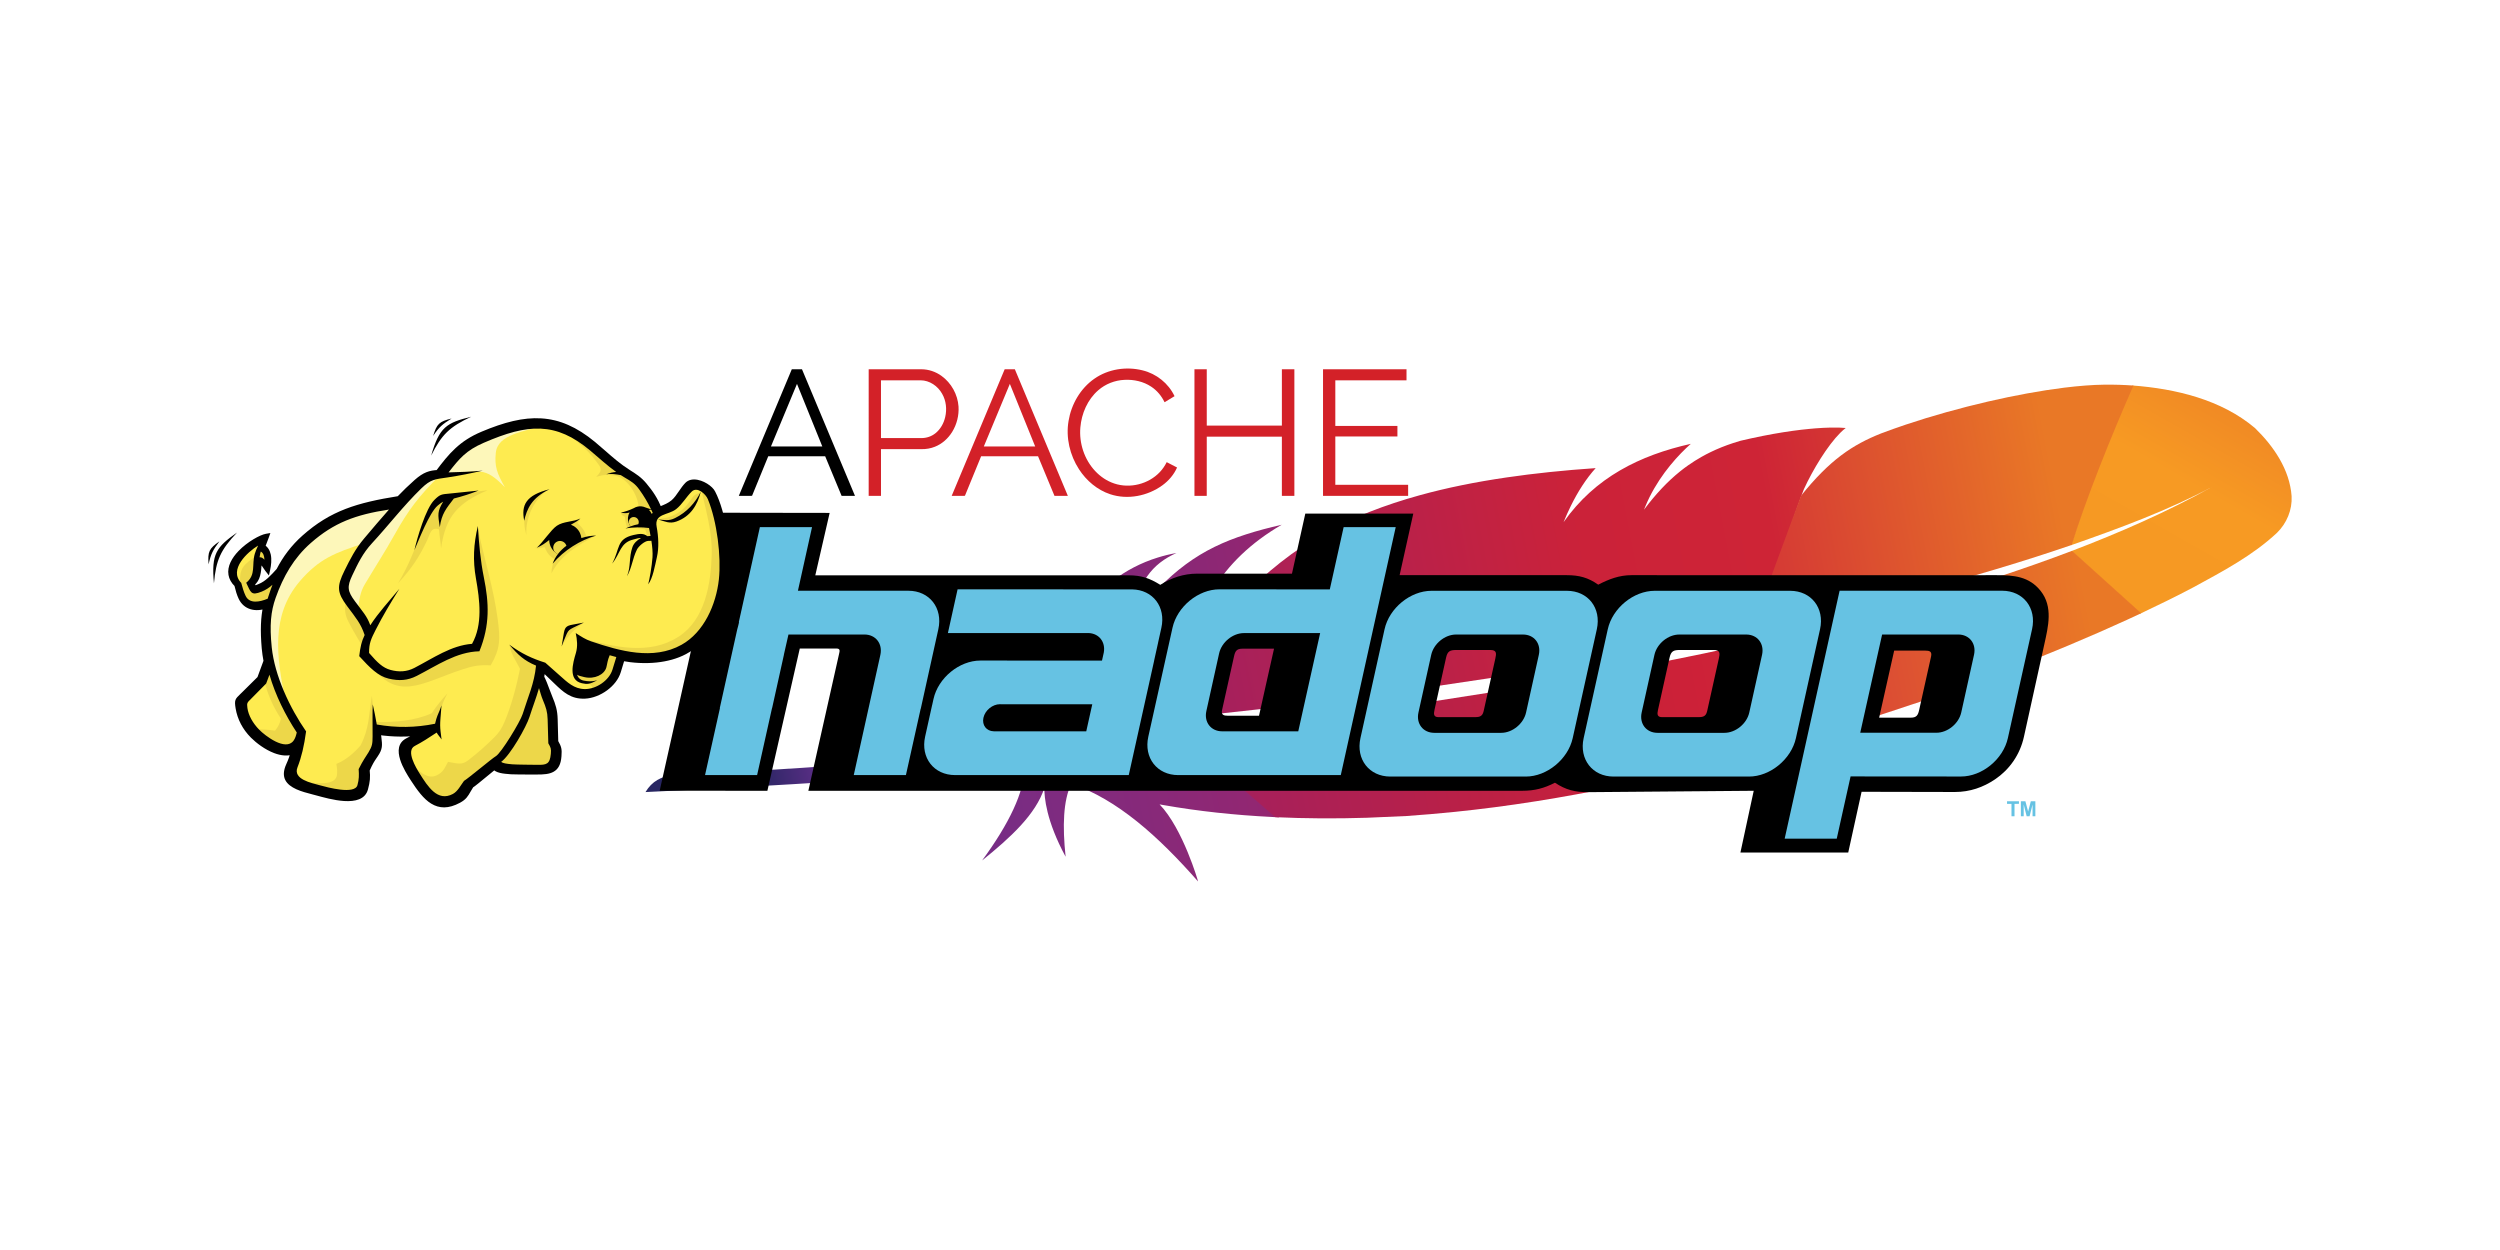
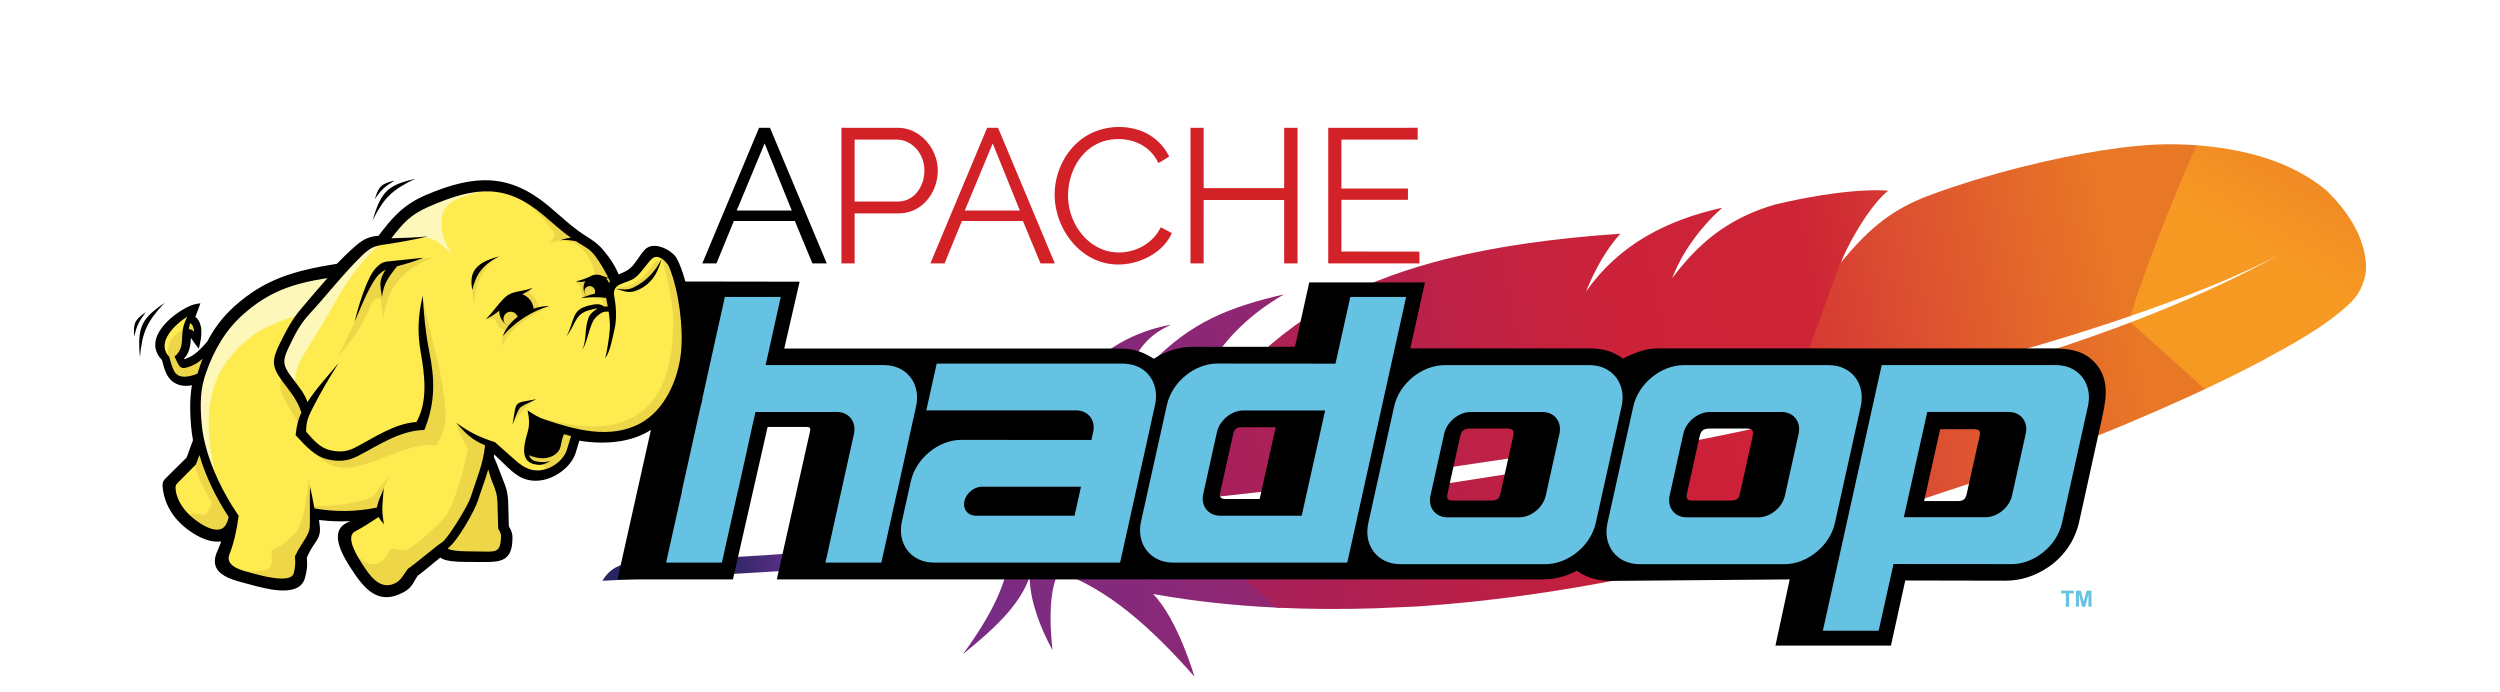
- <svg xmlns="http://www.w3.org/2000/svg" xmlns:xlink="http://www.w3.org/1999/xlink" width="120" height="60">
-   <style>.C{fill-rule:evenodd}.D{fill:#66c2e3}</style>
+ <svg xmlns="http://www.w3.org/2000/svg" xmlns:xlink="http://www.w3.org/1999/xlink" viewBox="4 12 112 31">
  <defs>
-     <linearGradient id="A" x1="710.88" x2="1594.069" y1="643.58" y2="473.911" xlink:href="#H">
+     <linearGradient id="A" x1="710.88" x2="1594.069" y1="643.58" y2="473.911" gradientUnits="userSpaceOnUse">
      <stop stop-color="#282662" offset="0" />
      <stop stop-color="#68308f" offset=".095" />
      <stop stop-color="#a22367" offset=".788" />
      <stop stop-color="#cd2032" offset=".949" />
    </linearGradient>
-     <linearGradient id="B" x1="2232.793" x2="2415.444" y1="327.022" y2="6.332" xlink:href="#H">
+     <linearGradient id="B" x1="2232.793" x2="2415.444" y1="327.022" y2="6.332" gradientUnits="userSpaceOnUse">
      <stop stop-color="#f69923" offset="0" />
      <stop stop-color="#f79a23" offset=".312" />
      <stop stop-color="#e97826" offset=".838" />
    </linearGradient>
-     <linearGradient id="C" x1="495.3" x2="2175.856" y1="692.335" y2="369.485" xlink:href="#H">
+     <linearGradient id="C" x1="495.3" x2="2175.856" y1="692.335" y2="369.485" gradientUnits="userSpaceOnUse">
      <stop stop-color="#9e2064" offset=".323" />
      <stop stop-color="#c92037" offset=".63" />
      <stop stop-color="#d12c3e" offset=".751" />
      <stop stop-color="#e97826" offset="1" />
    </linearGradient>
-     <linearGradient id="D" x1="592.692" x2="2273.247" y1="689.86" y2="367.01" xlink:href="#H">
+     <linearGradient id="D" x1="592.692" x2="2273.247" y1="689.86" y2="367.01" gradientUnits="userSpaceOnUse">
      <stop stop-color="#9e2064" offset=".323" />
      <stop stop-color="#c92037" offset=".63" />
      <stop stop-color="#d12339" offset=".751" />
      <stop stop-color="#e97826" offset="1" />
    </linearGradient>
-     <linearGradient id="E" x1="559.28" x2="2239.835" y1="515.937" y2="193.087" xlink:href="#H">
+     <linearGradient id="E" x1="559.28" x2="2239.835" y1="515.937" y2="193.087" gradientUnits="userSpaceOnUse">
      <stop stop-color="#9e2064" offset=".323" />
      <stop stop-color="#cb2239" offset=".63" />
      <stop stop-color="#ce2436" offset=".751" />
      <stop stop-color="#e97826" offset="1" />
    </linearGradient>
-     <linearGradient id="F" x1="456.689" x2="2137.245" y1="544.593" y2="221.743" xlink:href="#H">
+     <linearGradient id="F" x1="456.689" x2="2137.245" y1="544.593" y2="221.743" gradientUnits="userSpaceOnUse">
      <stop stop-color="#9e2064" offset=".323" />
      <stop stop-color="#c92037" offset=".63" />
      <stop stop-color="#cf2739" offset=".751" />
      <stop stop-color="#e97826" offset="1" />
    </linearGradient>
-     <linearGradient id="G" x1="665.771" x2="1667.215" y1="484.8" y2="292.414" xlink:href="#H">
+     <linearGradient id="G" x1="665.771" x2="1667.215" y1="484.8" y2="292.414" gradientUnits="userSpaceOnUse">
      <stop stop-color="#282662" offset="0" />
      <stop stop-color="#662e8d" offset=".095" />
      <stop stop-color="#a22367" offset=".788" />
      <stop stop-color="#cd2032" offset=".949" />
    </linearGradient>
-     <linearGradient id="H" gradientUnits="userSpaceOnUse" />
  </defs>
  <g transform="matrix(.043135 0 0 .043135 6.42918 13.49169)">
    <path d="M1265.602 596.3c-40.83-2.07-80.943-6.322-120.138-13.243-1.383-.265-2.747-.443-4.13-.708 25.95 26.957 43.05 85.952 42.805 85.766-44.117-50.255-90.08-91.53-141.05-108.8-9.014 18.697-9.964 47.17-6.323 81.275-21.7-40.056-23.812-66.568-23.64-76.633-9.4 29.416-37.76 55.382-69.305 80.797 30.244-41.155 46.973-76.35 47.65-104.394-129.747 12.1-271.9 21.194-422.194 28.256 7.074-11.976 17.704-17.504 30.56-18.868 27.182-1.157 205.664-9.323 443.42-32.643l20.4-2.034 5.702-.595 76.483-8.058 17.817-1.98c.127-.01.253-.02.34-.038l110.338 92.36-8.75-.462z" fill="url(#A)" />
    <path d="M2384.757 280.118c-27.135 25.394-60.432 42.863-92.825 60.553-19.196 10.14-39.505 20.082-59.144 29.33l-76.97-69.488c53.668-20.463 107.246-43.87 157.42-71.9-50 26.755-104.347 46.613-157.745 65.342 18.352-59.18 42.107-119.65 68.43-177.774 47.872 3.592 98.862 15.654 136.285 47.336 20.736 20.132 38.706 46.222 40.807 75.823.846 15.22-5.427 30.17-16.25 40.785z" fill="url(#B)" />
    <path d="M1892.154 381.227c30.328-7.574 60.123-15.5 89.254-23.738 30.243-8.55 59.755-17.488 88.372-26.82l5.1-1.62c28.177-9.234 55.46-18.86 81.758-28.856l76.997 69.426-15.906 7.392c-20.324 9.305-42.07 18.83-64.995 28.434-25.842 10.816-53.282 21.728-81.92 32.627-26.474 10.036-54.06 20.04-82.46 29.84l-77.145 25.502c-37.87-28.097-70.382-61.132-105.574-91.698l86.53-20.487z" fill="url(#C)" />
    <path d="M1256.995 493.486l92.208-11.93 89.988-12.822 90.963-14.234 92.77-15.976 91.222-17.4 32.627-6.664 55.858-12.046 2.993-.697 105.565 91.702-5.665 1.765-82.18 24.44c-28.137 7.918-56.673 15.447-85.48 22.575l-73.28 17.068-14.837 3.144c-30.834 6.453-60.4 11.815-88.668 16.303-32.02 5.076-62.383 8.996-90.96 11.914-18.802 1.94-36.872 3.442-54.162 4.643l-43.993 1.94c-34.373 1.087-68.345.908-101.846-.645l-106.12-92.167 72.47-8.405 20.518-2.502z" fill="url(#D)" />
    <path d="M1797.77 389.627l-12.205 2.564-37.57 7.7-42.394 8.267-22 4.156-68.732 12.33-90.293 14.86-92.122 13.734-92.988 12.565-87.587 10.693-97.957 10.734 17.88-48.162-.24 3.1c22.268-57.374 86.34-124.946 153.772-162.088 31.075-17.123 66.12-30.927 105.828-41.858 29.56-8.14 61.7-14.68 96.75-19.78 30.627-4.475 63.434-7.903 98.676-10.305-10.592 11.795-19.774 26.057-27.762 42.32l-4.106 8.745c-1.33 2.98-2.63 6-3.863 9.096.01-.038.06-.068.068-.107 35.13-49.87 84.926-74.38 141.527-87.07-13.555 12.044-32.473 32.392-45.825 59.112-1.828 3.642-3.48 7.4-5.065 11.238l-1.174 2.854c.01-.038.05-.03.06-.068 0 0 .01-.038.05-.03 12.852-17.15 25.882-31.066 40-42.427 3.015-2.432 6.088-4.766 9.25-6.954 4.78-3.355 9.697-6.427 14.768-9.294a164.74 164.74 0 0 1 9.93-5.208c7.93-3.847 16.276-7.216 25.168-10.116a257.43 257.43 0 0 1 8.268-2.56l11.776-2.67c17.45-3.813 32.832-6.488 46.224-8.34 6.696-.925 12.847-1.656 18.53-2.174l6.57-.584c6.335-.478 11.92-.77 16.792-.87 7.3-.154 13 .078 17.083.445-1.95 1.498-3.97 3.268-6.02 5.32-14.172 14.167-30.47 40.8-40.524 62.8l-2.93 7.6-52.733 150.263c-.614.135-4.22-.001-4.882.164z" fill="url(#E)" />
    <path d="M2156.377 293.622c-24.718 8.5-52.642 17.538-84.045 26.913l-4.972 1.483a2896.31 2896.31 0 0 1-89.275 24.976l-89.866 22.383-88.556 19.812 55.342-150.202c32.25-40.072 57.113-56.7 89.34-69.514a795.28 795.28 0 0 1 27.486-9.781c28.957-9.7 60.37-18.452 91.216-25.607 29.783-6.883 58.93-12.227 84.808-15.452 16.463-2.03 31.6-3.196 44.637-3.352 11.5-.128 22.316.23 32.528.976-25.573 57.993-54.14 129.693-68.665 177.374z" fill="url(#F)" />
    <path d="M1140.252 488.675l-75.4 7.378-10.692.997-67.027 5.715c-3.682-20.1-21.7-40.056-42.835-59.96 25.083 7.844 46.35 24.424 59.828 49.072 18.372-89.968 60.142-160.956 135.15-184.22a169.27 169.27 0 0 1 20.833-5.074c-27.364 12.256-42.685 32.142-50.887 74.783-.06.068-.127.175-.186.244.06-.068.127-.175.186-.244 43.275-54.905 77.664-79.273 128.637-95.617 12.08-3.88 25.086-7.32 39.377-10.6-69.185 40.14-100.8 98.877-105.4 167.943l-.268 3.057-17.6 45.104-13.704 1.44z" fill="url(#G)" />
    <g fill="#d32128">
      <path d="M1068.754 108.664c15.362-10.798 35.523-13.852 53.62-9.318 15.347 3.7 28.84 14.442 35.598 28.74l-11.113 6.734c-3.3-6.924-8.383-13.057-14.812-17.287-8.683-5.814-19.38-8.153-29.734-7.624-10.683.46-21.2 4.544-29.25 11.593-11.908 10.323-18.57 25.785-19.9 41.312-1.555 17.547 4.42 35.723 16.492 48.6 5.814 6.214 13.087 11.138 21.2 13.827 17.472 5.904 38.112.705 50.76-12.703 3.08-3.274 5.63-7.03 7.63-11.048l11.523 5.964c-3.5 7.958-9.348 14.757-16.357 19.846-16.442 11.908-38.657 16.352-58.1 9.873-14.372-4.78-26.5-15.107-34.653-27.74-10.193-15.712-14.797-35.203-11.638-53.755 3.034-18.566 13.187-36.198 28.734-47.026zM817.603 239l.005-140.883 58.764.015c7.968.05 15.847 2.73 22.3 7.4 10.898 7.843 17.986 20.706 18.916 34.088.595 9.843-1.895 19.866-7.094 28.254-4.5 7.28-11.178 13.302-19.17 16.462-4.73 1.905-9.843 2.764-14.932 2.684-15.027-.005-30.054-.005-45.08 0V239h-13.697M831.3 110.42v64.28l45.05.005c5.6.04 11.218-1.865 15.597-5.4 5.6-4.48 9.238-11.103 10.823-18.04 2.025-8.668 1.045-18.15-3.454-25.9-4.764-8.563-13.952-14.912-23.93-14.937l-44.086-.01z" />
      <path d="M968.943 98.126h11.318l58.97 140.868h-14.882l-18.267-44.036c-21.12-.005-42.237-.01-63.358 0l-18.036 44.02-14.707.015 58.963-140.868m-23.215 85.928h57.164l-28.185-69.66-28.98 69.66z" id="I" />
      <path d="M1180.117 98.126h13.697l.01 62.683 83.584-.005V98.126h13.902V239c-4.64.005-9.273.015-13.912-.005l.01-65.872-83.584-.005L1193.8 239c-4.56-.015-9.123.01-13.677-.015V98.126zm143.073 0l92.907-.01v12.308c-26.405-.01-52.8 0-79.215-.005l-.01 50.785 69.107.005v11.693l-69.1.005-.01 53.785 81.03.01.01 12.283h-94.722l.01-140.858z" />
    </g>
    <use xlink:href="#I" x="-236.879" />
-     <path d="M2084.35 578.88h13.27v2.836c-1.65.002-3.296-.001-4.944.002v13.868h-3.377V581.72c-1.65-.004-3.3 0-4.95-.002v-2.836zm15.394 16.708V578.88h5.05l3.03 11.392 2.997-11.4 5.055-.002v16.7c-1.042-.001-2.083 0-3.125 0v-13.14l-3.317 13.14c-1.08.001-2.162-.001-3.242.001l-3.302-13.132v13.13c-1.047-.001-2.094.001-3.14-.001z" class="D" />
-     <path d="M1787.665 635.918h119.974l14.857-67.6 103.83.22c16.72 0 31.523-5.193 44.673-14.08 15.872-10.725 27.722-27.16 32.174-47.436l22.673-102.875c4.318-19.576 9.936-41.68-4.1-59.36-12.9-16.268-30.045-17.533-48.855-17.533-135.455.15-270.918-.003-406.38-.003-13.674 0-25.128 4.422-37.08 10.585-11.212-7.928-21.33-10.585-35.078-10.585H1408.42l15.228-68.53h-120.16l-14.857 66.857h-105.678c-14.596 0-28.616 4.58-40.857 12.443-11.867-7.38-21.017-10.586-35.074-10.586H758.2l15.972-69.46-119.974-.185-69.167 309.365 119.86.034 36.055-158.326h40.56c4.827 0 3.877 2.75 3.068 6.383L750.48 567.192l794.633.001c13.482 0 24.033-2.788 36.17-8.977 11.96 8 22.53 10.646 37.142 10.52l184.044-1.544-14.8 68.73zM1268.657 409.08h-35.37c-6.205 0-7.877 2.83-9.1 8.392L1210.9 477.06c-1.262 5.7 1.626 6.642 6.622 6.642h34.425l16.72-74.62zm202.9 1.44h37.782c7.27 0 6.873 3.813 5.565 9.702l-12.98 58.37c-1.5 6.794-5.742 6.678-11.58 6.678h-38.447c-5.648 0-5.698-3.34-4.694-7.905l12.928-58.357c1.593-7.208 4.43-8.487 11.427-8.487zm248.707 0h37.78c7.27 0 6.873 3.813 5.564 9.702l-12.98 58.37c-1.5 6.794-5.74 6.678-11.58 6.678h-38.446c-5.65 0-5.698-3.34-4.695-7.905l12.93-58.357c1.594-7.208 4.43-8.487 11.427-8.487zm221.792 75.3h35.37c6.205 0 7.878-2.83 9.1-8.392l13.284-59.586c1.262-5.7-1.626-6.642-6.622-6.642h-34.425l-16.72 74.62" class="C" />
-     <path d="M1443.9 344.657h150.697c23.518 0 38.494 19.244 33.285 42.757l-26.85 121.2c-5.2 23.514-28.713 42.757-52.227 42.757h-150.693c-23.514 0-38.494-19.24-33.285-42.757l26.848-121.2c5.2-23.518 28.7-42.757 52.227-42.757zm27.316 48.657h74.506c12.45 0 20.373 10.183 17.617 22.623l-14.2 64.15c-2.756 12.44-15.195 22.622-27.64 22.622H1447c-12.445 0-20.372-10.18-17.616-22.622l14.2-64.15c2.757-12.445 15.2-22.623 27.64-22.623" id="J" class="C D" />
-     <path d="M1346.132 273.834l-15.405 69.273-122.844-.1c-23.507-.013-46.972 19.227-52.178 42.74L1128.77 507c-5.2 23.5 9.777 42.74 33.296 42.74h180.888l61.123-275.903h-57.944zm-110.918 117.873h84.778l-24.35 109.328h-84.68c-12.447 0-20.347-10.128-17.592-22.56l14.213-64.207c2.755-12.434 15.2-22.56 27.63-22.56z" id="K" class="C D" />
-     <g class="C D">
+     <path d="M2084.35 578.88h13.27v2.836c-1.65.002-3.296-.001-4.944.002v13.868h-3.377V581.72c-1.65-.004-3.3 0-4.95-.002v-2.836zm15.394 16.708V578.88h5.05l3.03 11.392 2.997-11.4 5.055-.002v16.7c-1.042-.001-2.083 0-3.125 0v-13.14l-3.317 13.14c-1.08.001-2.162-.001-3.242.001l-3.302-13.132v13.13c-1.047-.001-2.094.001-3.14-.001z" fill="#66c2e3" />
+     <path d="M1787.665 635.918h119.974l14.857-67.6 103.83.22c16.72 0 31.523-5.193 44.673-14.08 15.872-10.725 27.722-27.16 32.174-47.436l22.673-102.875c4.318-19.576 9.936-41.68-4.1-59.36-12.9-16.268-30.045-17.533-48.855-17.533-135.455.15-270.918-.003-406.38-.003-13.674 0-25.128 4.422-37.08 10.585-11.212-7.928-21.33-10.585-35.078-10.585H1408.42l15.228-68.53h-120.16l-14.857 66.857h-105.678c-14.596 0-28.616 4.58-40.857 12.443-11.867-7.38-21.017-10.586-35.074-10.586H758.2l15.972-69.46-119.974-.185-69.167 309.365 119.86.034 36.055-158.326h40.56c4.827 0 3.877 2.75 3.068 6.383L750.48 567.192l794.633.001c13.482 0 24.033-2.788 36.17-8.977 11.96 8 22.53 10.646 37.142 10.52l184.044-1.544-14.8 68.73zM1268.657 409.08h-35.37c-6.205 0-7.877 2.83-9.1 8.392L1210.9 477.06c-1.262 5.7 1.626 6.642 6.622 6.642h34.425l16.72-74.62zm202.9 1.44h37.782c7.27 0 6.873 3.813 5.565 9.702l-12.98 58.37c-1.5 6.794-5.742 6.678-11.58 6.678h-38.447c-5.648 0-5.698-3.34-4.694-7.905l12.928-58.357c1.593-7.208 4.43-8.487 11.427-8.487zm248.707 0h37.78c7.27 0 6.873 3.813 5.564 9.702l-12.98 58.37c-1.5 6.794-5.74 6.678-11.58 6.678h-38.446c-5.65 0-5.698-3.34-4.695-7.905l12.93-58.357c1.594-7.208 4.43-8.487 11.427-8.487zm221.792 75.3h35.37c6.205 0 7.878-2.83 9.1-8.392l13.284-59.586c1.262-5.7-1.626-6.642-6.622-6.642h-34.425l-16.72 74.62" fill-rule="evenodd" />
+     <path d="M1443.9 344.657h150.697c23.518 0 38.494 19.244 33.285 42.757l-26.85 121.2c-5.2 23.514-28.713 42.757-52.227 42.757h-150.693c-23.514 0-38.494-19.24-33.285-42.757l26.848-121.2c5.2-23.518 28.7-42.757 52.227-42.757zm27.316 48.657h74.506c12.45 0 20.373 10.183 17.617 22.623l-14.2 64.15c-2.756 12.44-15.195 22.622-27.64 22.622H1447c-12.445 0-20.372-10.18-17.616-22.622l14.2-64.15c2.757-12.445 15.2-22.623 27.64-22.623" id="J" fill-rule="evenodd" fill="#66c2e3" />
+     <path d="M1346.132 273.834l-15.405 69.273-122.844-.1c-23.507-.013-46.972 19.227-52.178 42.74L1128.77 507c-5.2 23.5 9.777 42.74 33.296 42.74h180.888l61.123-275.903h-57.944zm-110.918 117.873h84.778l-24.35 109.328h-84.68c-12.447 0-20.347-10.128-17.592-22.56l14.213-64.207c2.755-12.434 15.2-22.56 27.63-22.56z" id="K" fill-rule="evenodd" fill="#66c2e3" />
+     <g fill-rule="evenodd" fill="#66c2e3">
      <path d="M696.527 273.834l-23.456 105.75h.298l-.994 4.174-.994 3.677-19.48 87.76h.2l-16.598 74.543h57.944l16.598-74.543h.1l13.12-59.236c.022-.094-.02-.204 0-.298l5.07-22.362h84.58c12.442 0 20.445 10.216 17.7 22.66l-29.618 133.78h58.043l16.4-73.748h.1l19.58-88.556c5.208-23.516-9.778-42.837-33.296-42.837H738.868l15.703-70.765h-58.043zM1107 549.72H913.696c-23.515 0-38.495-19.246-33.286-42.757l7.8-35.166h.036l1.498-6.762c5.205-23.5 28.72-42.765 52.227-42.757l135.264.06 1.996-8.98c2.123-11.72-5.265-21.218-16.882-21.693H905.76l10.78-48.637 194.317.055c23.03.454 37.594 19.507 32.45 42.74l-3.657 16.506h.032l-4.44 20.03h.043l-28.268 127.355zm-150.268-48.66h102.987l6.696-30.128h-101.22c-.487-.05-.988-.078-1.5-.078-8.292 0-16.57 6.782-18.398 15.073-1.8 8.195 3.332 14.913 11.454 15.072-.004.02-.008.042-.016.06" />
      <use xlink:href="#J" x="248.392" />
      <use xlink:href="#K" transform="rotate(180 1620.493 447.159)" />
    </g>
    <path d="M149.9 423.85l-2.87 7.808-5.495-2.015 2.87-7.808zm-2.87 7.808l-4.268 11.613-5.495-2.015 4.267-11.613zm-4.268 11.613l-.687 1.064-2.06-2.07zm-.687 1.064l-9.362 9.27-4.12-4.143 9.362-9.27zm-9.362 9.27l-8.305 8.224-4.12-4.143 8.305-8.224zm-8.305 8.224l-2.076 2.033-4.052-4.235 2.008-1.94zm-2.076 2.033c-3.748 3.608-4.5 4.324-3.4 10.77l-5.77.962c-1.6-9.5-.48-10.57 5.128-15.97zm-3.4 10.77c.87 5.2 2.596 10.487 5.306 15.643L119.04 493c-3-5.7-4.903-11.585-5.878-17.405zm5.306 15.643c2.515 4.8 5.864 9.426 10.137 13.7l-4.143 4.12c-4.742-4.756-8.436-9.863-11.2-15.107zm10.137 13.7c5.468 5.48 14.393 12.273 23.682 15.803l-2.06 5.473c-10.152-3.857-19.846-11.223-25.765-17.155zm23.682 15.803c6.462 2.456 13.047 3.3 18.55.865l2.358 5.357c-7.1 3.142-15.195 2.204-22.968-.75zm18.55.865l5.654-2.503-1.647 5.96-2.827-.78zm4.006 3.458c-.735 2.658-1.595 5.384-2.583 8.118l-5.517-1.993a104.92 104.92 0 0 0 2.445-7.683zm-2.583 8.118a103.64 103.64 0 0 1-3.142 7.71l-5.335-2.427c1.1-2.4 2.076-4.833 2.96-7.276zm-3.142 7.7c-4.95 10.854.238 16.57 8.28 20.238l-2.427 5.335c-11.003-5.018-18.072-12.9-11.187-28zm8.28 20.238c5.14 2.343 11.357 3.962 17.136 5.468l-1.465 5.655c-6.072-1.58-12.605-3.284-18.1-5.788zm17.136 5.468l4.07 1.07-1.488 5.655-4.047-1.07zm4.07 1.07c6.97 1.884 19.017 5.34 29.846 6.026l-.367 5.86c-11.348-.72-23.773-4.286-30.967-6.23zm29.846 6.026c9.787.62 18.513-1.03 20.533-8.523l5.655 1.488c-2.997 11.122-14.168 13.68-26.555 12.895zm20.533-8.523c1.07-3.97 1.688-7.036 1.946-10.077l5.86.48c-.28 3.303-.966 6.68-2.15 11.085zm1.946-10.077c.26-3.055.153-6.02-.223-9.783l5.815-.55c.424 4.235.547 7.523.268 10.813zm-.223-9.783l.23-1.465 2.68 1.2zm.23-1.465c3.942-8.8 5.567-11.177 8.436-15.38l4.83 3.297c-2.652 3.885-4.155 6.084-7.9 14.462zm8.436-15.38l1.28-1.9 4.853 3.273-1.304 1.915zm1.28-1.9c2.237-3.32 3.266-5.536 3.595-7.827l5.792.802c-.47 3.28-1.768 6.192-4.535 10.298zm3.595-7.827c.343-2.407-.002-5.28-.524-9.673l5.815-.665c.572 4.822.955 7.975.502 11.14zm-.524-9.673l-.344-2.77 5.792-.732.366 2.836zm-.344-2.77l-.413-2.888 5.792-.848.413 3.004zm-.413-2.888l-.57-3.908 3.902.588-.435 2.896zm3.33-3.32a171.89 171.89 0 0 0 24.514 1.916l-.023 5.86c-8.365-.054-16.78-.693-25.36-1.983zm24.514 1.916c8.116.052 16.188-.46 24.33-1.47l.687 5.815c-8.4 1.04-16.698 1.568-25.04 1.515zm24.33-1.47l1.8 5.448-1.465-2.54zm1.8 5.448c-4.73 2.755-9.45 5.183-15.474 8.277l-2.678-5.22c5.945-3.054 10.603-5.45 15.222-8.14zm-15.474 8.277l-1.344.7-2.678-5.22 1.345-.7zm-1.344.7c-6.2 3.182-6.247 9.864-4.06 16.862l-5.585 1.74c-2.996-9.588-2.596-18.905 6.968-23.822zm-4.06 16.862c2.48 7.943 7.748 16.3 11.054 21.396l-4.9 3.182c-3.483-5.368-9.04-14.193-11.74-22.838zm11.054 21.396c6.92 10.666 13.448 19.647 20.943 24.24l-3.045 5c-8.475-5.194-15.47-14.753-22.798-26.048zm20.943 24.24c7.082 4.34 15.362 4.743 26.33-1.2l2.77 5.175c-13.106 7.093-23.257 6.455-32.145 1.007zm26.33-1.2c5.183-2.805 6.923-5.85 9.265-9.956l5.105 2.885c-2.83 4.96-4.932 8.637-11.6 12.246zm9.265-9.956c.932-1.633 1.956-3.423 3.453-5.66l4.853 3.25c-1.2 1.8-2.246 3.623-3.2 5.294zm3.453-5.66l1.02-.95 1.408 2.575zm1.02-.95c1.7-.94 9.02-6.976 16.126-12.85l3.732 4.5c-7.35 6.074-14.9 12.32-17.044 13.5zm16.126-12.85l9.142-7.518 3.685 4.577-9.094 7.45zm9.142-7.518l2.245-1.813 1.853 2.225-2.255 1.877zm4.098.4c1.168 1.402 3.017 2.268 5.528 2.87l-1.35 5.7c-3.746-.896-6.62-2.335-8.7-4.815zm5.528 2.87c2.884.7 6.673 1.028 11.263 1.358l-.413 5.86c-4.8-.347-8.827-.7-12.2-1.518zm11.263 1.358c3.6.26 15.098.255 22.524.252v5.86c-7.587.004-19.334.01-22.937-.252zm22.524.252l5.482.006-.024 5.86-5.46-.006v-5.86zm5.482.006c6.92.043 12.405-.265 16.027-2.317l2.885 5.105c-4.78 2.708-11.103 3.12-18.934 3.072l.024-5.86zm16.027-2.317c3.3-1.875 5.3-5.57 5.794-12.477l5.86.413c-.657 9.168-3.675 14.284-8.77 17.17zm5.794-12.477c.253-3.55.313-5.665-.086-7.48l5.723-1.26c.565 2.567.514 5.078.223 9.152zm-.086-7.48c-.4-1.817-1.34-3.7-3.08-6.795l5.128-2.862c2.008 3.568 3.1 5.832 3.675 8.397zm-3.08-6.795l-.366-1.362 2.93-.07zm-.366-1.362l-.36-12.597 5.86-.138.338 12.617zm-.36-12.597l-.337-12.616 5.86-.138.337 12.616zm-.337-12.616c-.122-4.515-.6-8.138-1.502-11.66l5.677-1.42c1.004 3.96 1.55 7.985 1.685 12.943zm-1.502-11.66c-.9-3.55-2.24-7.1-4.052-11.4l5.402-2.267c1.905 4.536 3.33 8.32 4.327 12.26zm-4.052-11.4c-1.283-3.05-2.38-6.012-3.458-8.916l5.495-2.015c1.026 2.768 2.072 5.592 3.365 8.664zm2.037-10.942l-2.748 1.007zm-5.495 2.037c-1.674-4.517-3.3-8.898-5.684-13.607l5.243-2.632c2.503 4.94 4.195 9.5 5.937 14.2zm-5.684-13.607l-.264-1.82 2.885.504zm-.264-1.82a94.08 94.08 0 0 0 .714-4.525l5.792.733a115.02 115.02 0 0 1-.737 4.799zm.714-4.525a109.06 109.06 0 0 0 .504-4.716l5.86.48a117.11 117.11 0 0 1-.571 4.969zm.504-4.716l.545-6.127 4.4 4.25-2.026 2.117zm4.956-1.877l8.6 8.295-4.053 4.235-8.6-8.295zm8.6 8.295l6.437 6.202-4.052 4.235-6.437-6.203zm6.437 6.202c4.646 4.476 8.9 8.543 13.6 11.322l-2.975 5.06c-5.274-3.112-9.765-7.413-14.678-12.147zm13.6 11.322c4.53 2.673 9.64 4.223 16.277 3.9l.275 5.86c-7.94.375-14.074-1.492-19.527-4.7zm16.277 3.9c7.163-.337 14.9-3.4 21.33-8.155l3.48 4.715c-7.325 5.404-16.22 8.908-24.536 9.3zm21.33-8.155c6.137-4.527 11.03-10.533 13.018-17.07l5.6 1.695c-2.375 7.805-8.062 14.862-15.148 20.1zm13.018-17.07l2.056-6.77 5.6 1.695-2.055 6.77zm2.056-6.77l2.392-7.88 5.6 1.695-2.392 7.88zm2.392-7.88l.764-2.513 2.58.488-.537 2.873zm3.342-2.025c11.865 2.243 24.787 3.026 37.204 1.724l.572 5.815c-12.983 1.36-26.475.544-38.852-1.794zm37.204 1.724c10.9-1.144 21.432-3.914 30.477-8.74l2.748 5.175c-9.717 5.185-20.986 8.156-32.652 9.38zm30.477-8.74c13.248-7.07 23.198-17.514 30.362-29.924l5.082 2.908c-7.698 13.334-18.4 24.566-32.697 32.2zm30.362-29.924v-.012l2.54 1.465-2.54-1.454zm0-.012c8.186-14.18 12.77-30.9 14.517-48.144l5.815.55c-1.83 18.067-6.647 35.623-15.25 50.525zm14.517-48.144c1.422-14.045.634-33.2-2.306-51.726l5.77-.915c3.015 19 3.818 38.7 2.35 53.2zm-2.306-51.726c-2.593-16.34-6.858-32.144-12.744-43.4l5.22-2.7c6.177 11.822 10.63 28.262 13.317 45.198zm-12.744-43.4c-.46-.883-1.227-1.847-2.2-2.818l4.098-4.2c1.413 1.397 2.558 2.862 3.3 4.306zm-2.2-2.818c-2.512-2.478-6.244-4.826-10.1-6.155l1.9-5.54c4.695 1.615 9.24 4.477 12.308 7.505zm-10.1-6.155c-3.586-1.234-7.2-1.574-9.78-.225l-2.702-5.197c4.164-2.176 9.4-1.828 14.383-.117zm-9.78-.225a5.96 5.96 0 0 0-1.494 1.104l-4.2-4.098c.897-.9 1.9-1.64 2.982-2.204zm-1.494 1.104c-2.396 2.43-4.5 5.5-6.606 8.578l-4.83-3.297c2.276-3.327 4.55-6.644 7.246-9.378zm-6.606 8.578c-2.772 4.05-5.557 8.116-9.162 11.196l-3.8-4.465c3.048-2.604 5.596-6.326 8.132-10.03zm-9.162 11.196c-4.413 3.77-9.53 5.823-14.28 7.728l-2.175-5.447c4.32-1.732 8.972-3.6 12.655-6.746zm-14.28 7.728l-2.157.87-2.22-5.425 2.202-.893zm-2.157.87l-2.798 1.153-1.06-2.858 2.748-1.007zm-3.857-1.705c-1.894-5.116-4.22-9.686-6.9-13.982l4.967-3.112c2.88 4.596 5.38 9.52 7.438 15.08zm-6.9-13.982c-2.72-4.342-5.802-8.386-9.188-12.42l4.488-3.755c3.572 4.257 6.818 8.514 9.668 13.063zm-9.188-12.42a47.9 47.9 0 0 0-7.894-7.534l3.547-4.647a53.64 53.64 0 0 1 8.834 8.427zm-7.894-7.534c-2.735-2.084-5.843-4.037-9.47-6.306l3.112-4.967c3.672 2.3 6.824 4.28 9.905 6.626zM548.34 215c-10.217-6.397-18.78-13.9-27.516-21.574l3.845-4.417c8.552 7.503 16.935 14.856 26.784 21.024zm-27.516-21.574l-11.537-9.9 3.733-4.533c3.84 3.166 7.763 6.607 11.65 10.016zm-11.537-9.9c-19.35-15.956-37.273-23.687-56.3-24.886l.367-5.86c20.316 1.28 39.312 9.423 59.677 26.213zm-56.3-24.886c-19.178-1.207-39.67 4.164-64.002 14.405l-2.268-5.402c25.153-10.588 46.462-16.132 66.638-14.863zm-64.002 14.405c-11.467 4.826-19.952 10.503-27.316 17.312l-3.96-4.305c7.85-7.26 16.868-13.3 29.008-18.4zm-27.316 17.312c-7.42 6.86-13.797 14.966-20.95 24.534l-4.693-3.502c7.326-9.8 13.887-18.128 21.682-25.337zM340.72 214.9l-.827 1.108-1.37.07-.15-2.93zm-2.198 1.18c-4.075.212-7.487.704-10.88 2.06l-2.175-5.448c4.1-1.643 8.08-2.23 12.758-2.474zm-10.88 2.06c-3.445 1.377-6.996 3.68-11.346 7.52l-3.87-4.395c4.897-4.322 8.983-6.95 13.04-8.574zm-11.346 7.52a291.78 291.78 0 0 0-9.82 9.084l-4.075-4.212a296.68 296.68 0 0 1 10.025-9.267zm-9.82 9.084l-.01.012-2.026-2.117 2.037 2.106zm-.01.012a345.76 345.76 0 0 0-9.324 9.382l-4.235-4.053c3.1-3.236 6.26-6.424 9.507-9.564zm-9.324 9.382l-1.66.86-.458-2.885zm-1.66.86c-22.905 3.65-41.465 7.656-58.043 14.077l-2.105-5.472c16.95-6.564 35.884-10.654 59.236-14.375zm-58.043 14.077c-16.435 6.366-30.94 15.142-45.858 28.367l-3.87-4.395c15.473-13.718 30.535-22.826 47.623-29.445zm-45.858 28.367c-6.045 5.36-11.258 11-15.805 16.953l-4.647-3.547c4.8-6.275 10.26-12.197 16.583-17.8zm-15.805 16.953c-4.55 5.957-8.458 12.265-11.9 18.952l-5.22-2.655c3.578-6.97 7.674-13.57 12.464-19.844zm-11.9 18.952l-.435.63-2.175-1.958zm-.435.63c-3.332 3.682-6.658 7.414-10.225 10.625l-3.915-4.372c3.444-3.1 6.613-6.657 9.8-10.167zm-10.225 10.625c-3.74 3.366-7.792 6.228-12.477 8.033l-2.105-5.473c3.9-1.506 7.395-3.987 10.668-6.933zm-12.477 8.033h-.01l-1.04-2.736zm-.01 0c-3.76 1.445-5.598 2.17-7.68 1.287l2.267-5.403c.095.04 1.04-.477 3.33-1.357zm-7.68 1.287l-.012-.012 1.145-2.7-1.133 2.7zm-.012-.012c-2.196-.932-2.8-2.736-4.168-6.364l5.495-2.037c.772 2.062.756 2.934.963 3.02zm-4.168-6.364l-.764-2.04 1.76-1.324 1.75 2.346zm.996-3.365c5.384-4.046 5.895-12.103 6.385-19.863l5.86.367c-.572 9.074-1.17 18.5-8.743 24.188zm6.385-19.863l.184-2.795 5.86.413-.184 2.75zm.184-2.795l.208-2.86 2.86.135-.138 2.93zm3.068-2.724c4.833.23 7.036 3.64 9.4 7.318l-4.923 3.16c-1.518-2.35-2.926-4.53-4.764-4.618zm9.4 7.318c.663 1.027 1.346 2.084 2.068 2.996l-4.578 3.64c-.9-1.15-1.672-2.328-2.413-3.475zm2.64 5.445l-1.34 5.996-3.8-4.806 2.3-1.82zm-5.723-1.26c1-4.425 1.748-10.228.676-14.978l5.7-1.283c1.3 5.802.47 12.494-.654 17.52zm.676-14.978c-.68-3.02-2.14-5.617-4.85-7.02l2.678-5.22c4.483 2.323 6.834 6.348 7.873 10.958zm-4.85-7.02l-2.317-1.2.908-2.428 2.748 1.02zm-1.4-3.628l1.7-4.416 5.448 2.13-1.663 4.323zm1.7-4.416l2.684-7.12 5.54 1.923c-.834 2.372-1.82 4.883-2.776 7.327zm4.96-9.044l4.915-.853-1.653 4.7-2.77-.96zm.985 5.77c-5.674.985-18.17 7.996-27.24 17.4l-4.235-4.052c9.896-10.27 23.95-17.994 30.5-19.13zm-27.24 17.4c-3.287 3.412-6.074 7.098-7.834 10.853l-5.3-2.45c2.074-4.427 5.235-8.64 8.9-12.456zm-7.834 10.853c-1.68 3.582-2.446 7.247-1.828 10.806l-5.77.985c-.837-4.823.13-9.638 2.288-14.24zm-1.828 10.806c.56 3.233 2.297 6.483 5.567 9.634l-4.053 4.235c-4.24-4.085-6.515-8.443-7.284-12.884zm5.567 9.634l.813 1.42-2.84.7zm.813 1.42c.744 3.027 1.4 5.586 2.136 7.9l-5.585 1.74c-.756-2.4-1.453-5.082-2.23-8.24zm2.136 7.9c.694 2.212 1.45 4.2 2.402 6.178l-5.287 2.517c-1.06-2.206-1.9-4.447-2.7-6.955zm2.402 6.178c2.107 4.383 5.442 7.052 9.285 8.286l-1.785 5.585c-5.312-1.706-9.907-5.363-12.787-11.354zm9.285 8.286c4.483 1.44 9.7.998 14.572-.902l2.13 5.448c-6.092 2.375-12.702 2.896-18.488 1.04zm14.572-.902l5.088-1.985-1.162 5.326-2.86-.618zm3.926 3.34c-1.38 6.332-2.213 12.97-2.493 20.464l-5.86-.205c.292-7.826 1.17-14.8 2.63-21.494zm-2.493 20.464c-.278 7.497.006 15.9.854 25.8l-5.86.48c-.86-10.02-1.145-18.653-.854-26.475zm.854 25.8a130.81 130.81 0 0 0 .773 6.951l-5.792.778a135.38 135.38 0 0 1-.84-7.248zm.773 6.95a145.81 145.81 0 0 0 1.195 7.153l-5.745 1.1a151.64 151.64 0 0 1-1.242-7.475zm1.195 7.153l-.125 1.557-2.747-1.007" />
-     <g class="C">
-       <path stroke-miterlimit="10" d="M296.623 246.78l-38.578 6.27-35.203 15.43-29.9 18.808-28.45 34.72-16.074 17.023-15.542 5.728-4.1-10.047 7.187-10.375 1.615-14.63 4.814.194 5.26 4.798-1.42-14.904-5.83-3.912.177-5.68-13.813 7.814-12.508 14.757-2.608 13.2 5.36 10.563 5 17.943 10.146 4.804 10.673-.524 10.12-5.88-6.75 34.238 6.75 38.096-7.43 17.6-24.34 26.225 4.327 15.668 11.53 18.156 21.74 15.3 11.532 1.578 12.82.435-8 32.838 29.416 12.056 36.65 4.822 12.537-8.197.965-22.182 13.985-23.147.964-18.325 33.756 2.412 31.344-2.894-31.344 18.807L308.678 539l19.77 30.862 19.3 8.198 15.43-6.27 6.27-12.538 32.3-24.593 6.27 5.305 50.633 1.928 10.127-8.197.964-14.467-3.375-6.268-2.412-39.06-16.878-33.756 2.893-14.95 10.128 5.305 28.45 26.523 13.984.964 15.43-6.27 15.432-11.572 7.715-25.077 45.33 2.893 27.487-10.6 22.182-20.735 15.913-29.9 3.86-35.202-3.376-40.988-8.68-36.65-8.68-11.574-12.055-3.86-21.22 23.147-19.3 6.75-16.878-27.97-16.878-15.43-9.163-5.787-36.65-30.38-29.416-15.913-29.416-2.412-34.237 5.787-29.9 11.1-20.736 16.878-16.4 19.8-16.878 4.822z" fill="#feeb50" stroke="#1f1917" stroke-width=".859" />
+     <g fill-rule="evenodd">
+       <path stroke-miterlimit="10" d="M296.623 246.78l-38.578 6.27-35.203 15.43-29.9 18.808-28.45 34.72-16.074 17.023-15.542 5.728-4.1-10.047 7.187-10.375 1.615-14.63 4.814.194 5.26 4.798-1.42-14.904-5.83-3.912.177-5.68-13.813 7.814-12.508 14.757-2.608 13.2 5.36 10.563 5 17.943 10.146 4.804 10.673-.524 10.12-5.88-6.75 34.238 6.75 38.096-7.43 17.6-24.34 26.225 4.327 15.668 11.53 18.156 21.74 15.3 11.532 1.578 12.82.435-8 32.838 29.416 12.056 36.65 4.822 12.537-8.197.965-22.182 13.985-23.147.964-18.325 33.756 2.412 31.344-2.894-31.344 18.807L308.678 539l19.77 30.862 19.3 8.198 15.43-6.27 6.27-12.538 32.3-24.593 6.27 5.305 50.633 1.928 10.127-8.197.964-14.467-3.375-6.268-2.412-39.06-16.878-33.756 2.893-14.95 10.128 5.305 28.45 26.523 13.984.964 15.43-6.27 15.432-11.572 7.715-25.077 45.33 2.893 27.487-10.6 22.182-20.735 15.913-29.9 3.86-35.202-3.376-40.988-8.68-36.65-8.68-11.574-12.055-3.86-21.22 23.147-19.3 6.75-16.878-27.97-16.878-15.43-9.163-5.787-36.65-30.38-29.416-15.913-29.416-2.412-34.237 5.787-29.9 11.1-20.736 16.878-16.4 19.8-16.878 4.822z" fill="#feeb50" stroke="currentColor" stroke-width=".859" />
      <g fill="#fdf7ba">
        <path d="M184.735 333.844c-33.046 38.542-25.705 85.287-16.547 131.086l-14.663-37.045-5.403-33.96 1.544-34.73 13.9-33.187 20.84-30.872 32.415-27.012 35.503-14.664L294 248.056l-38.6 43.994c-30.985 10.05-49.257 16.818-70.665 41.795" />
        <path d="M340.286 216.406c-22.974 22.413-35.522 39.317-50.14 65.56-10.458 18.774-22.188 36.854-33.182 55.363-5.56 9.37-6.087 17.226-7.75 28.03l-16.208-19.294 7.72-23.154 26.24-47.078 55.57-54.8 17.75-4.63m113.462-55.575c-18.4 6.9-48.955 9.17-51.078 30.3-1.5 14.997 1.13 22.533 10.17 38.4-22.328-23.104-27.85-19.53-71.003-12.35l18.523-26.242 32.416-20.066 41.676-9.262 19.294-.77" />
      </g>
      <g fill="#edd749">
        <path d="M504.516 446.487c6.126 3.78 5.994 6.52 4.97 9.112l14.496-5.798 9.4-12.6 6.97-17.967-8.907-6.698-38.93 4.97-2.9 7.87.83 11.182 3.727 6.626 5.798 2.9 4.556.414m-3.618-66.578c-19.514 5.633-19.362 7.185-25.125 26.545 7.608-12.206 13.24-18.365 25.125-26.545M630.66 235.05c-3.47 1.603-6.846 2.374-9.014 5.548-4.67 6.83-8.67 12.576-16.4 17.372-3.888 2.416-7.9 3.98-12.034 5.265-3.42 1.064-5.474.114-8.385 2.206l5.18.907h11.424l14.082-8.698 8.283-8.698 6.853-13.902m-310.84 43.295c-7.678 21.007-14.385 39.016-26.016 58.035 14.904-16.056 23.937-29.704 32.473-47.858 3.315-7.05 3.942-15.326 13.177-12.25.415 7.04 1.904 14.08 2.318 21.122 5-35.77 19.06-50.728 51.77-64.6l-27.75 3.313-26.093 5.798-12.84 18.637-7.04 17.808m63.374-.85c7.053 33.2 17.2 65.064 21.62 98.788 2.866 21.915 3.18 32.444-7.848 51.352-12.05-.78-19.532.58-31.188 4.4-46.403 15.212-73.015 37.577-104.283-7.487l29.943 14.112 21.346-4.196 37.7-21.95 29.405-5.798 9.526-39.76-7.04-52.6-.83-24.85 1.657-12m79.9 205.434c-3.898 26.973 8.975 41.473 3.646 48.923-1.5 2.1-3.555 5.8-5.838 6.797-8.157 3.603-19.37-.674-20.172 1.436h-26.92l-10.768-4.556 16.567-19.465 16.152-35.204 10.353-35.618h5.384l11.597 37.7" />
        <path d="M417.85 404.53c2.187 12.247 5.984 15.157 11.745 27.012-3.835 19.34-9.995 42.34-17.408 59.407-3.126 7.197-5.65 11.164-11.16 16.726-9.305 9.397-18.713 17.582-29.266 25.727-7.595 5.856-12.897 2.92-22.27 1.6-3.986 7.226-5.087 11.24-12.423 14.908-11.283 5.64-21.38-6.516-30.236-13.666L326 566.2l13.254 12.426 11.182 1.657 14.9-9.112 7.87-14.9 16.566-12.426 20.295-17.394 12.84-18.224 11.596-21.537 14.9-44.73 1.242-16.98-18.637-8.284c-4.556-4.28-9.628-7.868-14.185-12.147M269.28 490.802c20.903 0 42.98-1.16 62.122-9.94 5.418-8.128 10.766-14.766 17.395-21.95-6.034 11.396-7.926 17.837-9.526 30.648l-6.213 9.1-47.214 1.243-15.324-1.657-1.656-1.657.415-5.8m-2.9-14.48l-1.623-14.704c-3.57 21.496-2.713 35.902-12.606 55.157-7.4 8.563-16.5 16.355-26.9 20.525.88 5.28 1.143 8.578.632 12.45-1.836 13.923-29.7 7.773-41.147 7.218l55.145 14.198 12.426-4.97 4.142-24.02 11.596-21.536 2.07-13.254-3.728-31.063M235.32 354.954c-.578 10.452-1.253 14.8 3.356 24.042 5.86 11.734 13.057 22.757 19.424 34.354l2.07-23.193-24.85-35.203m-85.02 78.962l-5.38 11.45c4.935 16.62 9.32 27.15 18.717 41.672-1.636 5.884-2.86 8.458-6.626 13.253-8.27-1.273-15.612-1.64-24-1.615l27.75 21.537 13.667-2.485 13.668-13.667-19.465-30.234-18.34-39.907m480.4-204.395c5.633 25.346 12.898 48.732 12.224 74.7-.827 31.846-7.034 72.073-36.54 91.28-33.044 21.506-71.834 11.334-108.087 2.12l44.315 18.222 41.417 2.07 28.163-8.283 21.95-18.224 16.567-34.8 6.212-40.173-4.97-39.346-9.1-38.93-12.138-8.633M137.6 305.06c-15.002 9.764-20.893 14.05-19.25 32.146l4.485 16.26 6.354 4.3 7.85 2.616 14.204-3.364 7.3-22.614-20.184 9.905h-4.672l-5.233-8.036 6.355-9.345 3.364-17.754 4.298 1.307 5.233 4.112-.748-9.345-3.55-5.98-3.55-3-2.243 8.784m336.55-142.564c13.313 12.362 29.654 23.1 40.304 38.218 4.12 5.85 8.7 8.84-.07 17.1 9.267-2.647 12.7-2.36 20.127-1.46 13.494 1.633 26.14 20.814 26.948 34.56-.16 1.286-3.748 4.203-14.182 7.084-.207.4-5.888-.778-5.747-.393 1.084 2.967 2.533 3.42 4.745 4.8.48 3.3.8 8.388 3.036 11.995 6.566-.115 12.98.6 19.4 1.873 2.163 3.588 1.837 7.176 1.657 10.768l7.455-1.242-2.07-16.98 6.626-11.182-9.526-21.537-18.224-17.395-1.754-.087-20.492-12.577-33.426-27.348-24.816-16.206m22.4 102.02c-.702 1.228-1.763 3.192-3.122 4.55 5.546 5.246 8.28 8.758 10.258 16.177l-18.806 9.338-15.913 15.255c-6.98-3.758-8.722-6.644-12.1-13.8-3.934 1.04-7.662 2.044-10.9.852 2.06.016 3.328-.5 5.387-1.773l10.127-10.52 17.886-13.546 11.706-3.815c1.5-.613 3.997-2.095 5.488-2.7" />
        <path d="M513.898 283.235c-19.945 10.74-39.047 21.54-49.245 41.934 0-25.888 25.993-37.283 49.245-41.934m-53.232-50.927c-14.8 10.097-25.28 30.475-23.965 50.334-4.824-17.196-3.115-33.445 11.697-45.32l7.496-3.644 4.77-1.367" />
      </g>
      <path d="M488.972 385.605c3.06-1.666 8.617-3.956 11.678-5.622-3.15.532-8.794 1.7-11.942 2.22-8.4 1.42-9.4 3.442-10.705 11.722l-2.078 12.637c1.65-4.4 3.632-9.535 5.553-13.74 2.033-4.448 3.178-4.867 7.493-7.217zm-156.048-213.26c6.6-9.914 10.415-13.14 20.585-19.42-13.8 3.327-16.443 5.884-20.585 19.42zm-2.175 21.84c11.566-23.25 20.323-31.812 44.538-43.23-27.4 6.713-35.44 11.487-44.538 43.23zM83.072 315.206c2.538-11.642 4.903-16.034 12.082-25.6-11.644 8.135-13.162 11.477-12.082 25.6zm259.242 194.858l-1.055-8.478c-.635-5.12-.6-9.278-.202-14.43l1.176-14.96c-1.453 5.07-4.356 10.138-5.807 15.206-.58 2.03-1.06 3.67-1.337 5.186-21.672 4.428-43.186 4.705-64.865.838-1.383-8.025-3.066-16.388-4.478-22.382-.428 6.714-.152 25.276-.187 35.668-.027 8.053-.366 10.8-4.518 17.66-3.888 6.413-5.534 7.868-10.976 18.703.452 6.836.46 11.357-1.356 17.846-3.02 10.786-33.492 2.43-41.533.228-9.9-2.7-30.365-6.737-25.22-19.934 4.53-11.614 7.4-23.86 9.614-40.113-18.136-26.127-35.004-61.93-38.24-93.656-2.513-24.633-1.005-39.795 4.325-54.863 8.446-23.873 20.26-44.538 39.222-61.18 25.574-22.44 49.484-31.455 86.913-37.152-9 10.076-17.907 20.732-27.614 32.157-9.827 11.568-15.667 23.25-21.905 35.902-8.62 17.474-8.435 24.123 2.992 39.463 9.847 13.22 15.163 19.172 19.462 32.106-3.55 7.32-4.84 13.504-6.036 23.5 12.057 13.178 21.016 22.2 32.722 24.992 11.483 2.73 21.072 2.2 31.344-3.05 22.817-11.666 43.93-26.727 69.668-27.35 11.907-29.274 10.704-53.734 4.987-82.055-3.904-19.343-5.47-37.658-6.684-57.38-4.828 20.308-5.733 38.168-2.152 58.397 4.318 24.38 7.674 51.312-4.337 72.737-23.272 1.782-43.218 15.94-64.193 26.804-8.43 4.368-17.2 4.793-26.542 2.23-8.663-2.38-14.508-8.1-23.84-18.873-.146-10.806 2.292-15.794 7.254-25.58 7.973-15.716 16.774-30.345 26.43-45.8-11.826 14.275-23.03 26.2-32.336 40.55-3.558-10.136-8.644-15.282-17.07-26.695-8.23-11.146-9.093-16.028-2.94-28.927 6.188-12.963 11.436-24.357 21.968-35.73 18.198-19.652 34.87-41.525 54.77-60.878 10.805-10.5 15.192-10.146 29.526-12.318 12.954-1.963 25.604-4.443 38.816-7.512-12.778 1.2-25.13 1.63-37.568 1.938l-.386.008c12.24-15.63 19.34-24.34 39.218-32.976 48.94-21.255 80.036-23.554 118.48 8.762 9.963 8.375 18.665 16.506 28.768 23.732-3.663.313-6.82.97-10.994 2.6 5.08-.968 10.95-.008 16.222.956 1.48.96 3 1.896 4.56 2.816 7.13 4.2 11.178 6.522 16 13.243 5.098 7.102 9.347 14.198 13.093 22.02-2.455-.877-4.512-1.618-6.347-2.163a13.61 13.61 0 0 0-4.376-1.178c-3.085-.297-6.036.462-8.495 1.975l-.297.14c-3.945 1.92-10.056 4.1-14.145 4.774 2.085.72 6.698 1 8.875.128.292-.116.588-.204.893-.277-.982 1.67-1.623 3.568-1.82 5.617a13.64 13.64 0 0 0 1.459 7.589l.012.024c.37.87.883 1.67 1.447 2.248-1.87.687-3.778 1.475-5.744 2.33 9.12-1.4 17.342-1.628 26.244-.455l1.727 8.803-3.305.258-.268.024c-4.2-3.366-8.904-2.8-15.314-1.337-19.494 4.445-14.913 15.385-23.882 31.866 9.312-11.383 8.622-23.292 23.796-26.886 3.536-.837 5.943-1.884 8.337-1.525-4.308 2.167-8.035 5.76-9.512 9.93-4.165 11.762-1.58 21.672-6.154 32.657 5.668-9.82 6-19.405 11.078-29.736 1.82-3.712 8.576-9.653 12.723-9.744l3.413-.073c1 6.538 1.607 13.028 1.22 18.413-.706 9.824-3.26 24.407-4.787 29.986 5.134-6.6 7.472-20.578 9.727-30.417 2.35-10.247 1.756-22.542-.3-33.548-2.82-15.103 12.733-12.647 21.763-19.764 6.638-5.233 11.206-13.588 17.292-19.507 6.037-5.87 15.54 2.755 17.913 8.494 10.297 24.907 14.987 64.094 12.268 89.203-3.052 28.174-16.662 58.934-41.513 72.804-31.678 17.68-69.03 6.878-100.502-3.725-6.717-2.263-11.4-5.56-17.294-9.28 1.608 7.24 2.338 14.902.2 22.132-3.396 11.47-8.88 30.24 6.696 33.702 5.928 1.317 8.615 1.127 16.985-3.192-6.774 1.53-10.2 1.156-14.844.296-4.22-.777-6.456-3.458-7.635-6.618 1.474 1.065 3.878 1.644 7.985 2.633 11.547 2.782 22.55-2.775 24.7-10.782 1.255-4.678 1.04-7.135 3.7-13.5a124.21 124.21 0 0 0 7.393 2.022l-4.3 13.992c-3.7 12.105-18.17 21.867-30.935 21.642-11.8-.2-19.283-7.602-27.43-14.85l-16.37-14.505c-14.687-4.634-26.46-10.05-40.1-20.14 9.7 11.4 16.282 17.712 29.8 23.385-1.97 20.07-8.943 34.703-14.9 53.908-2.7 8.687-23.938 43.485-29.827 46.88-4.2 2.418-30.497 24.57-35.445 27.5-3.684 4.894-6.918 11.655-12.457 14.582-16.88 8.925-27.726-8.165-36.8-22.6-4.137-6.576-15.62-25.515-5.6-30.82 9.466-5.015 14.767-8.596 24.425-14.936 1.42 2.586 3.855 5.08 5.442 7.665zm58.68 30.6c-8.545 6.904-22.916 19.124-25.704 20.655-5.05 7.536-5.672 12.2-13.76 16.577-24.077 13.028-36.855-2.08-51.106-24.045-6.8-10.466-21.64-34.36-5.883-42.46 6.64-3.413 11.67-5.97 16.7-8.894-16.53 2.05-32.753 2.076-49.623-.462l.77 5.75c1.096 9.217 1.456 12.044-3.55 19.47-3.65 5.416-5.057 6.983-9.465 16.823.802 8 .454 12.5-1.803 20.878-5.017 18.618-39.783 8.413-53.952 4.58-17.046-4.6-41.4-8.902-31.4-30.817 2.342-5.134 4.18-10.386 5.565-15.394-14.905 6.597-35.618-7.397-45.484-17.287-9.383-9.408-14.48-20.332-16.256-30.933-1.512-9.022-.128-8.978 6.3-15.357L140 442.253l7.137-19.4c-.926-4.832-1.615-9.652-2.025-14.426-1.7-19.903-1.136-34.076 1.708-47.106-10.37 4.047-22.27 2.15-27.564-8.856-2.013-4.184-3.212-8.446-4.732-14.634-23.135-22.3 20.22-51.5 32.867-53.7-1.446 4.1-3.03 7.867-4.424 11.594 8.577 4.44 7.526 17.092 5.705 25.238-3.085-3.894-4.8-8.985-9.33-9.204-.665 9.212-.55 19.4-7.744 24.8 2.13 5.693 2.018 5.698 8.07 3.37 8.596-3.3 15.07-10.682 21.58-17.878 7.013-13.66 16.002-25.812 28.37-36.776 30.4-26.943 59.116-35.758 105.368-43.13 6.157-6.425 12.52-12.624 19.348-18.652 9.252-8.165 15.26-9.86 24-10.316 14.48-19.368 25.873-32.857 49.48-42.793 49.484-20.83 83.594-21.833 123.3 10.916 13.125 10.82 24.32 22.224 38.744 31.257 7.3 4.57 12.517 7.857 18.05 14.448 6.96 8.294 12.644 16.588 16.6 27.264 5.112-2.104 10.942-4.086 15.65-8.1 6.077-5.193 9.944-13.885 15.573-19.6 7.472-7.57 24.515 1.57 28.3 8.792 12.836 24.565 18.087 69.838 15.36 96.76-3.372 33.28-17.1 64.742-46.4 80.4-19.937 10.637-46.693 11.628-69.592 7.3l-4.447 14.65c-4.453 14.632-21.833 26.592-37.016 27.3-14.578.688-22.48-6.836-32.04-16.045l-15.05-14.494c-.292 3.292-.722 6.448-1.265 9.504 3.95 7.797 5.846 14.652 9.225 22.7 3.72 8.852 5.53 14.663 5.784 24.137l.675 25.233c3.75 6.665 4.08 8.287 3.533 15.914-1.155 16.074-10.008 17.608-24.763 17.515-4.916-.03-23.47.083-28.2-.258-9.402-.68-15.6-1.397-18.84-5.28zm49.75-87.7c-2.968 10.6-6.958 20.606-10.6 32.074-3.446 10.857-21.123 42.383-31.528 50.024 2.025 1.508 5.743 2.1 12.364 2.67 4.685.404 23.154.5 27.8.57 10.2.178 14.084-.6 15.117-12.215.505-5.7.06-6.755-2.787-11.744l-.755-26.697c-.238-8.436-1.857-13.295-5.174-21.157-1.985-4.705-3.063-9.096-4.43-13.525zM139.76 307.36c2.292-.26 3.7.942 5.482 2.714-.328-4.233-1.1-7.37-4.082-9.1a61.09 61.09 0 0 0-.589 2.075c-.36 1.362-.617 2.8-.8 4.313zm14.4 30.583c-1.65 4.27-3.18 8.668-4.622 13.214l-.7 2.26c-8.718 3.698-20.18 6.047-24.57-3.115-2.13-4.447-3.334-8.8-4.888-14.43-14.357-14.873 7.104-34.5 18.794-41.552-1.692 3.636-2.893 6.4-3.713 9.224-3.555 12.284 1.6 23.246-9.54 32.15 5.24 10.573 4.998 14.8 17.188 9.903 4.703-1.884 8.58-4.53 12.04-7.655zm-3.36 100.092c6.608 22.854 17.862 45.3 30.338 64.2l-.003.33c-.78 3.246-1.686 6.4-3.582 8.948-8.917 11.93-31.6-5.582-38.167-12.286-7.177-7.33-11.982-16.008-13.125-24.147-.832-5.938-.025-6.082 4.118-10.282l16.752-16.958 3.67-9.793zM573.083 254.6a13.88 13.88 0 0 1 3.007 4.412c.385-.354.798-.7 1.23-1.006l-1.598-3.482-2.638.077zM463.85 295.705a17.83 17.83 0 0 1-1.74-7.553c-4.28 3.42-8.933 6.66-13.762 8.533 6.667-5.954 15.723-19.995 22.285-24.427 7.447-5.032 17.553-4.052 26.235-8.07-2.964 2.693-6.763 4.864-10.63 6.93 4.26 1.56 7.943 4.715 10.043 9.12a17.87 17.87 0 0 1 1.63 5.737c5.833-1.916 11.56-2.823 16.4-2.753-17.306 4.858-35.714 16.22-48.406 31.266 1.426-3.924 3.418-7.465 5.818-10.627-3.326-1.74-6.135-4.52-7.87-8.155zm-80.254-62.607c-9.556 3.73-18.273 6.527-27.6 8.868-8.5 11.172-13.68 16.96-15.635 31.935-2.3-14.73-2.78-17.466 3.776-28.462-1.9.966-3.667 2.293-6.2 4.458-9.16 7.832-21.1 38.6-25.873 49.615 3.03-13.245 12.5-46.35 22.27-56 6.42-6.347 7.876-6.2 16.93-7.058l32.32-3.355zm199.47 32.115c7.752.733 12.185 1.93 19.126-1.504 12.94-6.403 22.46-16.856 28.633-29.36-3.776 14.916-11.376 27.6-27.14 33.213-7.742 2.76-12.734-.1-20.618-2.35zM434.28 266.67c2.92-12.935 8.107-25.398 28.196-35.04-26.626 6.667-31.618 17.85-28.196 35.04zM89.03 336.33c2.284-25.868 7.315-37.034 25.694-56.5-23.053 16.243-28.805 23.625-25.694 56.5" />
      <path d="M467.305 299.893c-1.78-3.72-.188-8.205 3.542-9.98s8.224-.2 10.004 3.534a7.47 7.47 0 0 1 .413 1.079c-3.562 2.643-6.83 5.76-9.567 9.367-1.846-.74-3.477-2.1-4.4-4m83.365-32.243c.298-3.083 2.927-5.356 6-5.058a5.64 5.64 0 0 1 5.061 6.137c-.063.656-.24 1.27-.507 1.838-2.822.48-5.643 1.308-8.55 2.377-1.216-1.244-2.184-3.516-2.013-5.293" fill="#edd749" />
    </g>
  </g>
</svg>
